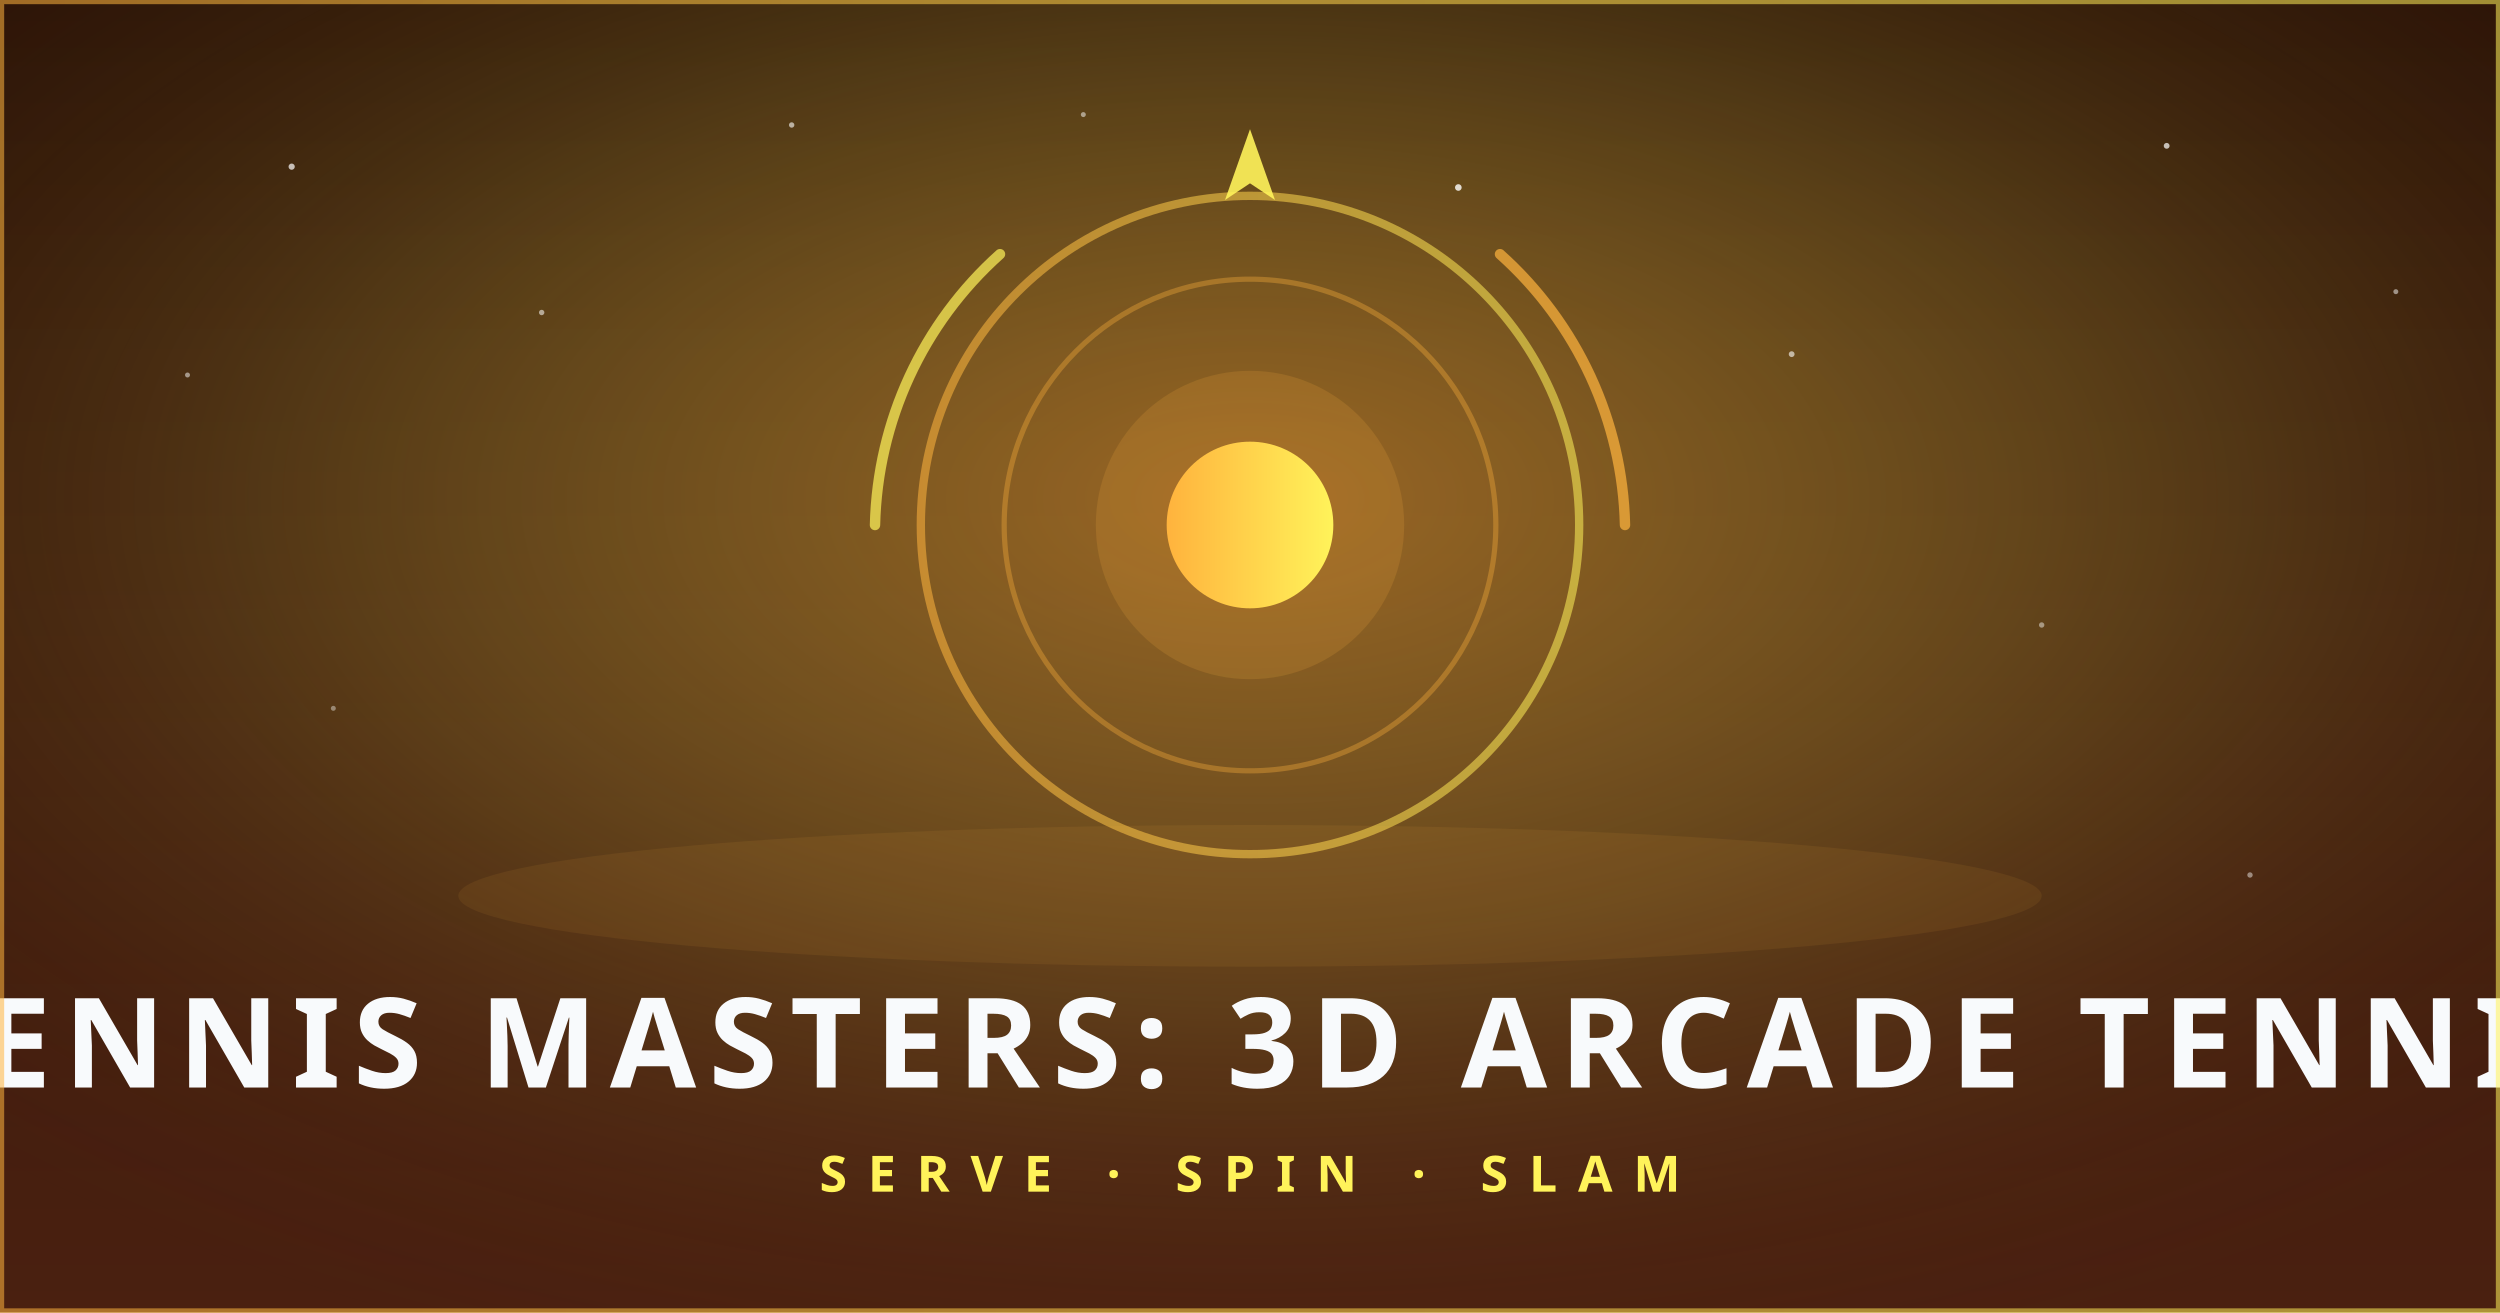
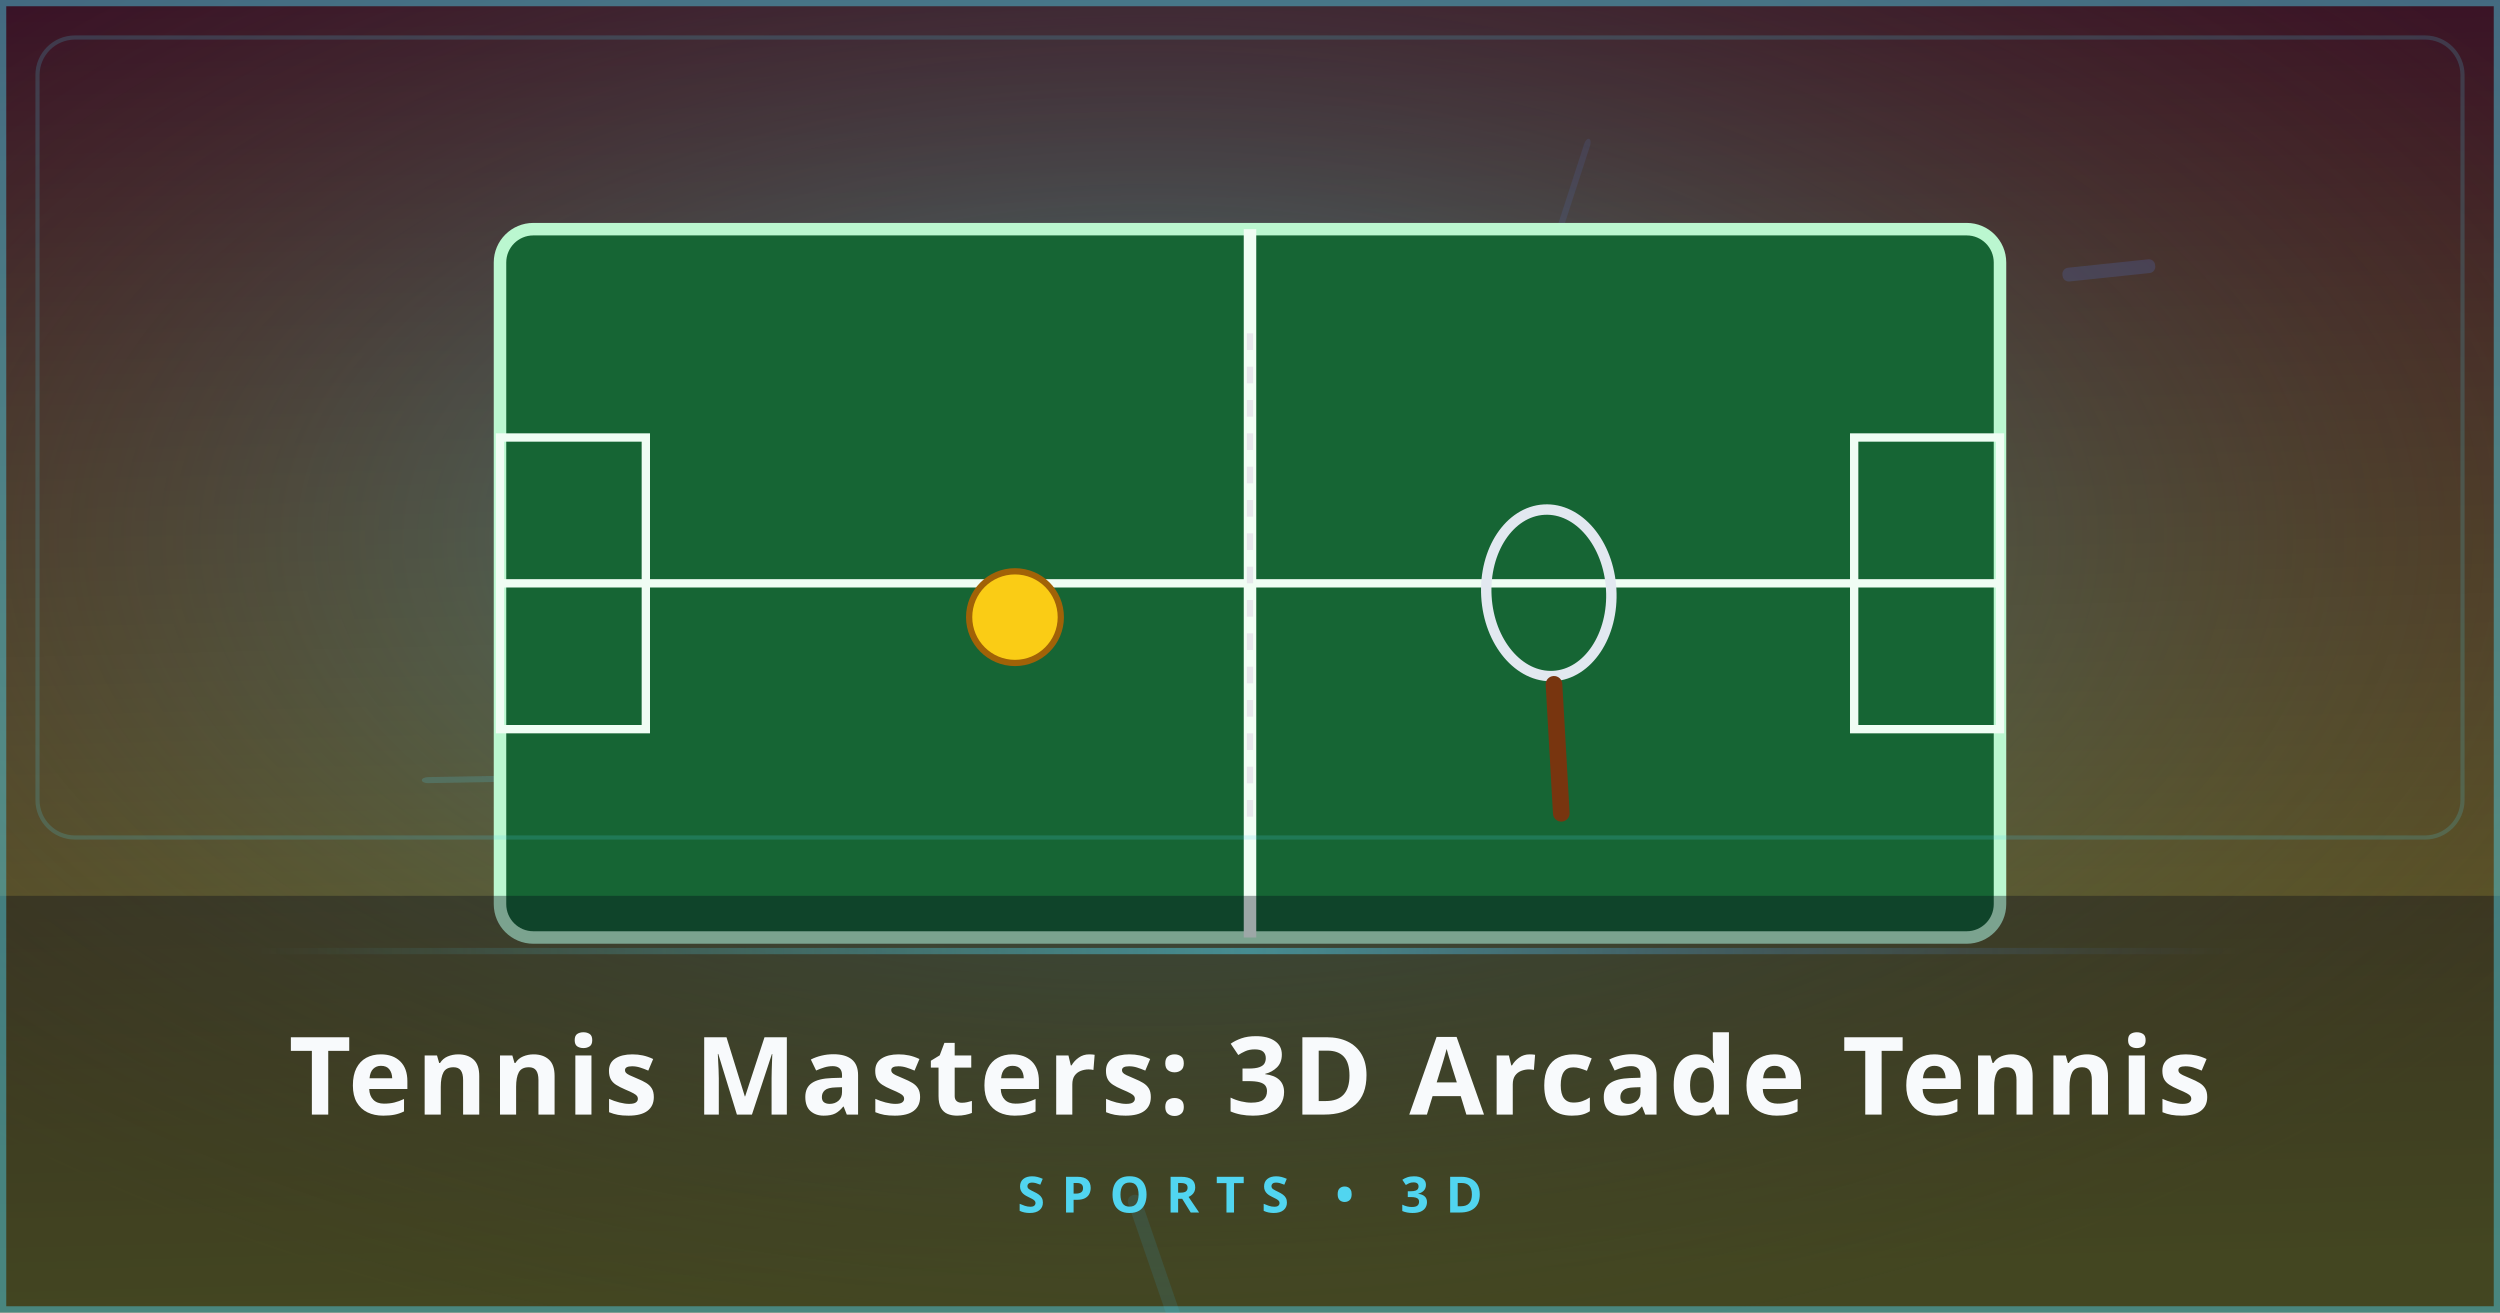
<svg xmlns="http://www.w3.org/2000/svg" viewBox="0 0 1200 630" width="1200" height="630" role="img" aria-label="Tennis Masters: 3D Arcade Tennis">
  <defs>
-     <linearGradient id="bg" x1="0" y1="0" x2="0" y2="1">
-       <stop offset="0%" stop-color="#2a1206" />
-       <stop offset="100%" stop-color="#4a2010" />
+     <linearGradient id="bg" x1="0" y1="0" x2="0.05" y2="1">
+       <stop offset="0%" stop-color="hsla(326, 57%, 14%, 1)" />
+       <stop offset="100%" stop-color="hsla(63, 46%, 28%, 1)" />
    </linearGradient>
-     <radialGradient id="glow" cx="0.5" cy="0.38" r="0.72">
-       <stop offset="0%" stop-color="#ffb33d" stop-opacity="0.5" />
-       <stop offset="55%" stop-color="#fff35a" stop-opacity="0.14" />
-       <stop offset="100%" stop-color="#4a2010" stop-opacity="0" />
+     <radialGradient id="glow" cx="46%" cy="41%" r="65%">
+       <stop offset="0%" stop-color="hsla(190, 84%, 63%, 1)" stop-opacity="0.5" />
+       <stop offset="100%" stop-color="hsla(63, 46%, 28%, 1)" stop-opacity="0" />
    </radialGradient>
-     <linearGradient id="accent" x1="0" y1="0" x2="1" y2="0">
-       <stop offset="0%" stop-color="#ffb33d" />
-       <stop offset="100%" stop-color="#fff35a" />
+     <linearGradient id="bar" x1="0" y1="0" x2="1" y2="0">
+       <stop offset="0%" stop-color="hsla(190, 84%, 63%, 1)" stop-opacity="0.0" />
+       <stop offset="50%" stop-color="hsla(190, 84%, 63%, 1)" stop-opacity="0.5" />
+       <stop offset="100%" stop-color="hsla(224, 76%, 62%, 1)" stop-opacity="0.0" />
    </linearGradient>
  </defs>
  <rect width="1200" height="630" fill="url(#bg)" />
  <rect width="1200" height="630" fill="url(#glow)" />
-   <g fill="#ffffff">
-     <circle cx="140" cy="80" r="1.5" opacity="0.7" />
-     <circle cx="380" cy="60" r="1.3" opacity="0.6" />
-     <circle cx="700" cy="90" r="1.6" opacity="0.8" />
-     <circle cx="1040" cy="70" r="1.4" opacity="0.7" />
-     <circle cx="1150" cy="140" r="1.2" opacity="0.5" />
-     <circle cx="90" cy="180" r="1.2" opacity="0.5" />
-     <circle cx="260" cy="150" r="1.3" opacity="0.55" />
-     <circle cx="860" cy="170" r="1.4" opacity="0.6" />
-     <circle cx="520" cy="55" r="1.2" opacity="0.5" />
-     <circle cx="980" cy="300" r="1.3" opacity="0.45" />
-     <circle cx="160" cy="340" r="1.2" opacity="0.4" />
-     <circle cx="1080" cy="420" r="1.3" opacity="0.45" />
+   <rect x="639" y="319" width="147.624" height="2.966" rx="3" fill="hsla(224, 76%, 62%, 1)" opacity="0.126" transform="rotate(288 600 210)" />
+   <rect x="929" y="51" width="71.333" height="2.897" rx="3" fill="hsla(190, 84%, 63%, 1)" opacity="0.186" transform="rotate(179 600 210)" />
+   <rect x="996" y="170" width="44.735" height="6.635" rx="3" fill="hsla(224, 76%, 62%, 1)" opacity="0.194" transform="rotate(354 600 210)" />
+   <rect x="132" y="35" width="142.452" height="6.456" rx="3" fill="hsla(190, 84%, 63%, 1)" opacity="0.192" transform="rotate(251 600 210)" />
+   <g transform="translate(600,280)">
+     <rect x="-360" y="-170" width="720" height="340" rx="16" fill="#166534" stroke="#bbf7d0" stroke-width="6" />
+     <line x1="-360" y1="0" x2="360" y2="0" stroke="#f0fdf4" stroke-width="4" />
+     <line x1="0" y1="-170" x2="0" y2="170" stroke="#f0fdf4" stroke-width="6" />
+     <rect x="-360" y="-70" width="70" height="140" fill="none" stroke="#f0fdf4" stroke-width="4" />
+     <rect x="290" y="-70" width="70" height="140" fill="none" stroke="#f0fdf4" stroke-width="4" />
+     <line x1="0" y1="-120" x2="0" y2="120" stroke="#e5e7eb" stroke-width="3" stroke-dasharray="8 8" />
+     <circle cx="-112.81" cy="16.227" r="22" fill="#facc15" stroke="#a16207" stroke-width="3" />
+     <g transform="translate(143.426,4.552592) rotate(-3.242427)">
+       <ellipse rx="30" ry="40" fill="none" stroke="#e2e8f0" stroke-width="5" />
+       <rect x="-4" y="40" width="8" height="70" rx="4" fill="#78350f" />
+     </g>
  </g>
-   <circle cx="600" cy="252" r="158" fill="none" stroke="url(#accent)" stroke-opacity="0.55" stroke-width="4" />
-   <circle cx="600" cy="252" r="118" fill="none" stroke="#ffb33d" stroke-opacity="0.35" stroke-width="2.5" />
-   <circle cx="600" cy="252" r="74" fill="#ffb33d" opacity="0.16" />
-   <circle cx="600" cy="252" r="40" fill="url(#accent)" />
-   <path d="M600 62 L612 96 L600 88 L588 96 Z" fill="#fff35a" opacity="0.9" />
-   <path d="M420 252 a180 180 0 0 1 60 -130" stroke="#fff35a" stroke-width="5" fill="none" stroke-linecap="round" opacity="0.7" />
-   <path d="M780 252 a180 180 0 0 0 -60 -130" stroke="#ffb33d" stroke-width="5" fill="none" stroke-linecap="round" opacity="0.7" />
-   <ellipse cx="600" cy="430" rx="380" ry="34" fill="#ffb33d" opacity="0.08" />
-   <text x="600" y="522" text-anchor="middle" font-family="Verdana, Geneva, sans-serif" font-size="60" font-weight="bold" letter-spacing="6" fill="#f8fafc">TENNIS MASTERS: 3D ARCADE TENNIS</text>
-   <text x="600" y="572" text-anchor="middle" font-family="Verdana, Geneva, sans-serif" font-size="24" font-weight="bold" letter-spacing="10" fill="#fff35a">SERVE · SPIN · SLAM</text>
-   <rect x="0.5" y="0.5" width="1199" height="629" fill="none" stroke="url(#accent)" stroke-opacity="0.55" stroke-width="3" />
+   <rect x="18" y="18" width="1164" height="384" rx="18" fill="none" stroke="hsla(190, 84%, 63%, 1)" stroke-opacity="0.18" stroke-width="2" />
+   <rect x="0" y="430" width="1200" height="200" fill="#020617" opacity="0.35" />
+   <rect x="120" y="455" width="960" height="3" rx="2" fill="url(#bar)" />
+   <text x="600" y="535" text-anchor="middle" font-family="Verdana, Geneva, sans-serif" font-size="52" font-weight="800" letter-spacing="2" fill="#f8fafc">Tennis Masters: 3D Arcade Tennis</text>
+   <text x="600" y="582" text-anchor="middle" font-family="Verdana, Geneva, sans-serif" font-size="24" font-weight="700" letter-spacing="8" fill="hsla(190, 84%, 63%, 1)">SPORTS • 3D</text>
+   <rect x="1.5" y="1.5" width="1197" height="627" fill="none" stroke="hsla(190, 84%, 63%, 1)" stroke-opacity="0.45" stroke-width="3" />
</svg>
